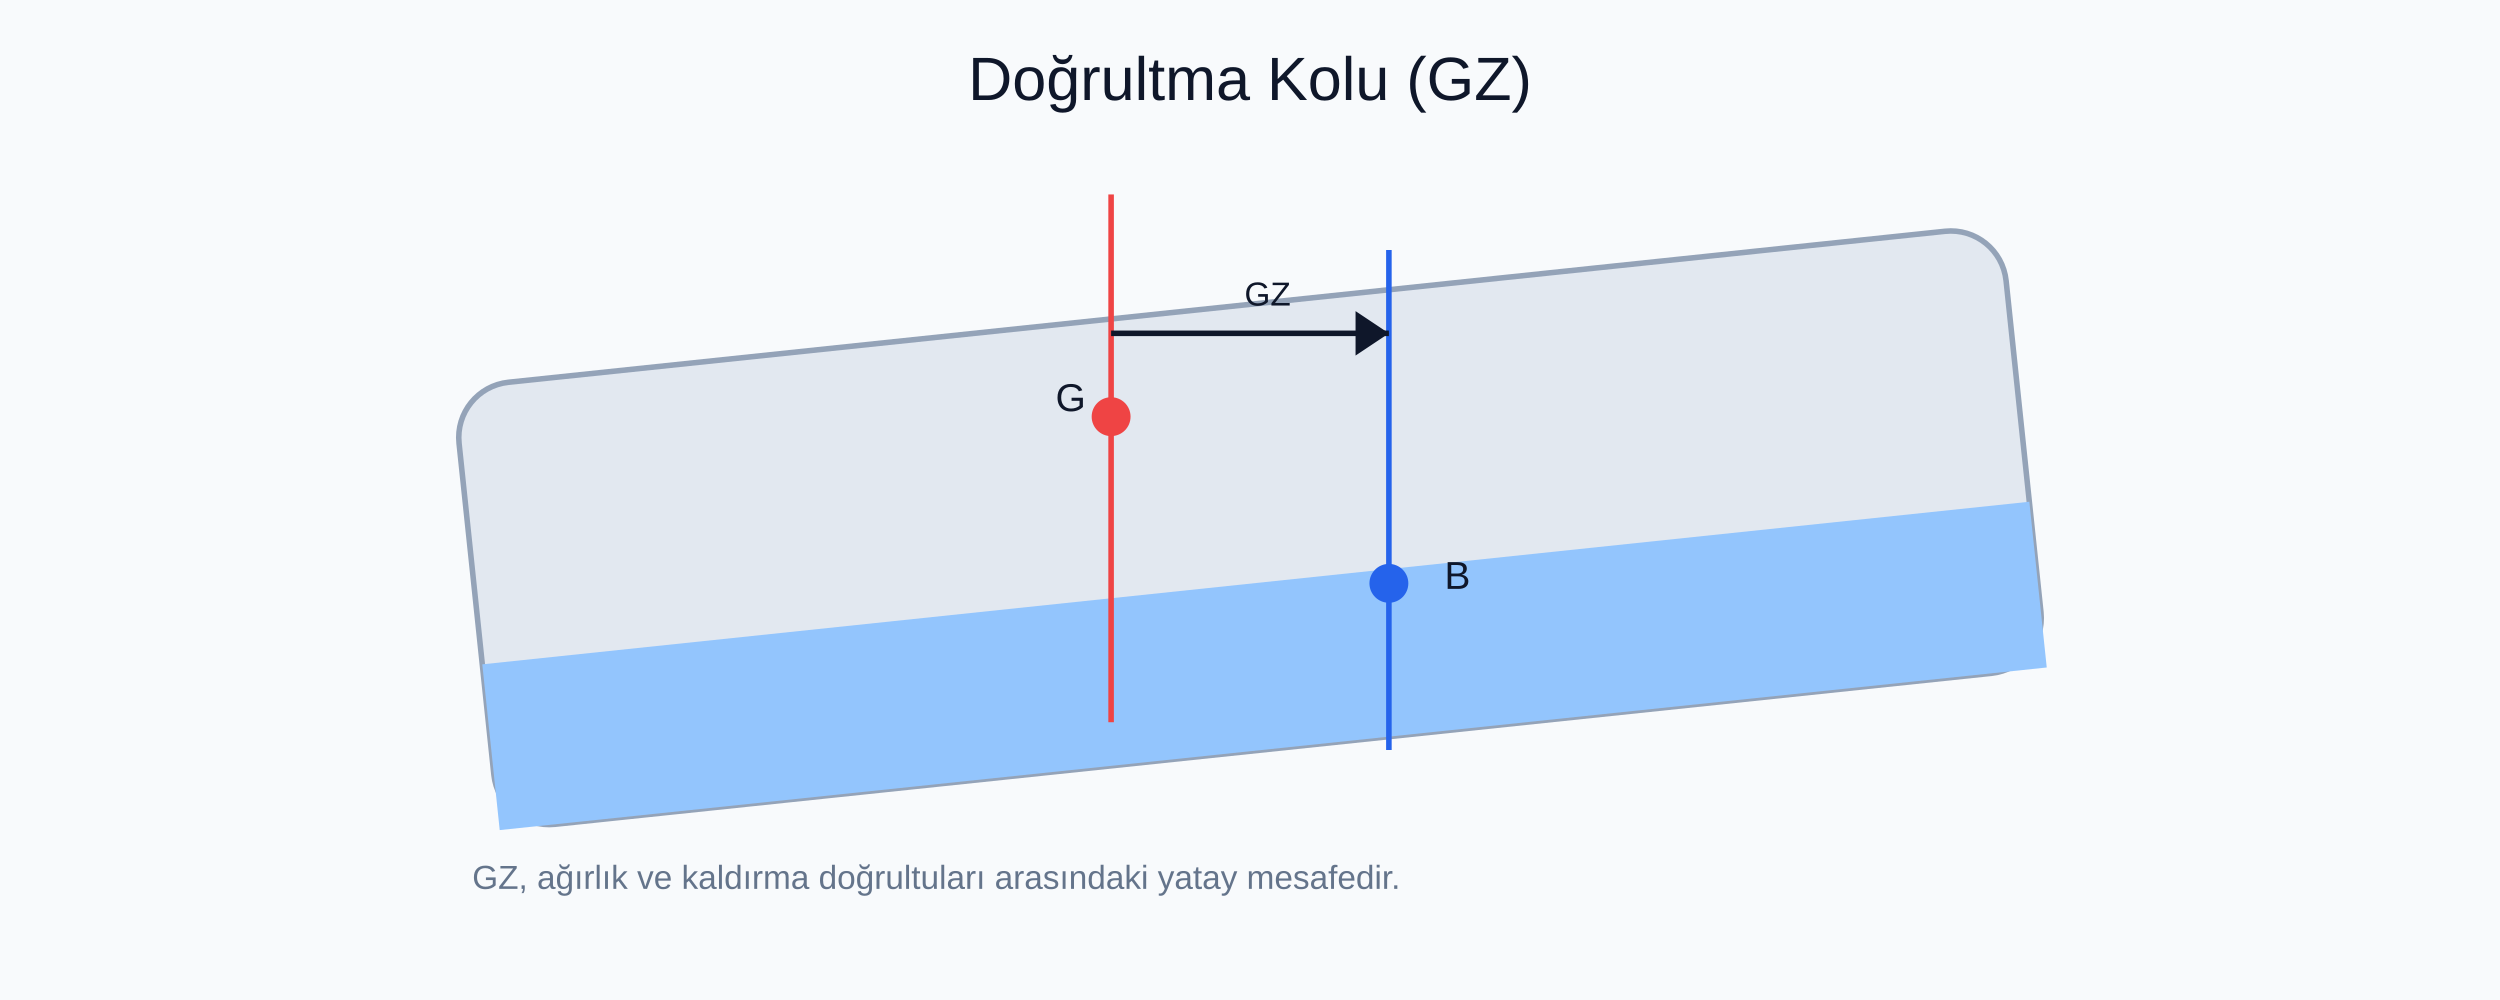
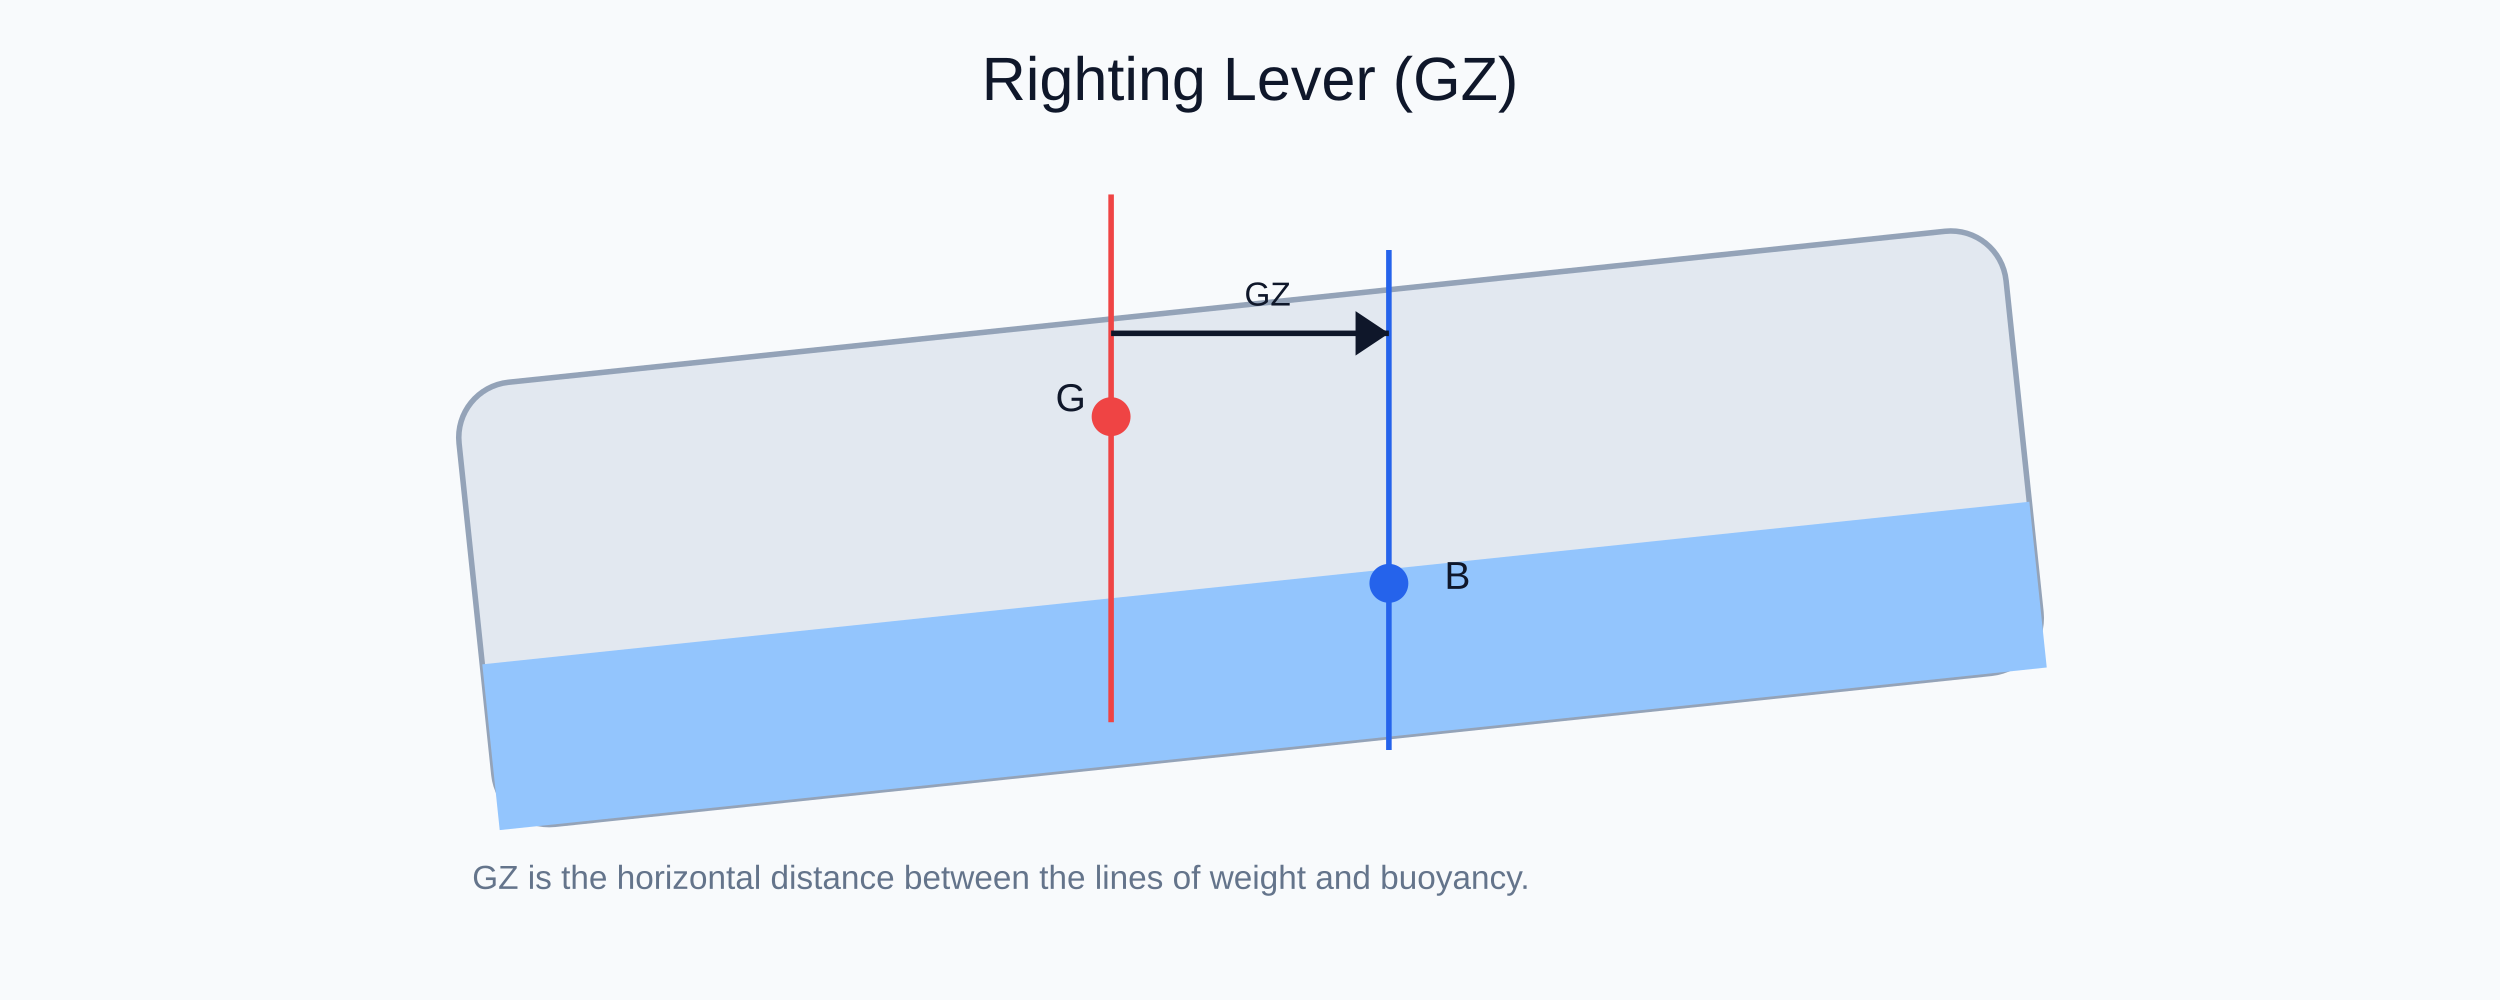
<svg xmlns="http://www.w3.org/2000/svg" width="900" height="360" viewBox="0 0 900 360">
  <rect width="900" height="360" fill="#f8fafc" />
-   <text x="450" y="36" text-anchor="middle" font-size="22" font-family="Arial" fill="#0f172a">Doğrultma Kolu (GZ)</text>
+   <text x="450" y="36" text-anchor="middle" font-size="22" font-family="Arial" fill="#0f172a">Righting Lever (GZ)</text>
  <rect x="170" y="110" width="560" height="160" rx="20" fill="#e2e8f0" stroke="#94a3b8" stroke-width="2" transform="rotate(-6 450 190)" />
  <rect x="170" y="210" width="560" height="60" fill="#93c5fd" transform="rotate(-6 450 190)" />
  <line x1="400" y1="70" x2="400" y2="260" stroke="#ef4444" stroke-width="2" />
  <circle cx="400" cy="150" r="7" fill="#ef4444" />
  <text x="380" y="148" font-size="14" font-family="Arial" fill="#0f172a">G</text>
  <line x1="500" y1="90" x2="500" y2="270" stroke="#2563eb" stroke-width="2" />
  <circle cx="500" cy="210" r="7" fill="#2563eb" />
  <text x="520" y="212" font-size="14" font-family="Arial" fill="#0f172a">B</text>
  <line x1="400" y1="120" x2="500" y2="120" stroke="#0f172a" stroke-width="2" />
  <path d="M500 120 L488 112 L488 128 Z" fill="#0f172a" />
  <text x="448" y="110" font-size="12" font-family="Arial" fill="#0f172a">GZ</text>
-   <text x="170" y="320" font-size="12" font-family="Arial" fill="#64748b">GZ, ağırlık ve kaldırma doğrultuları arasındaki yatay mesafedir.</text>
+   <text x="170" y="320" font-size="12" font-family="Arial" fill="#64748b">GZ is the horizontal distance between the lines of weight and buoyancy.</text>
</svg>
